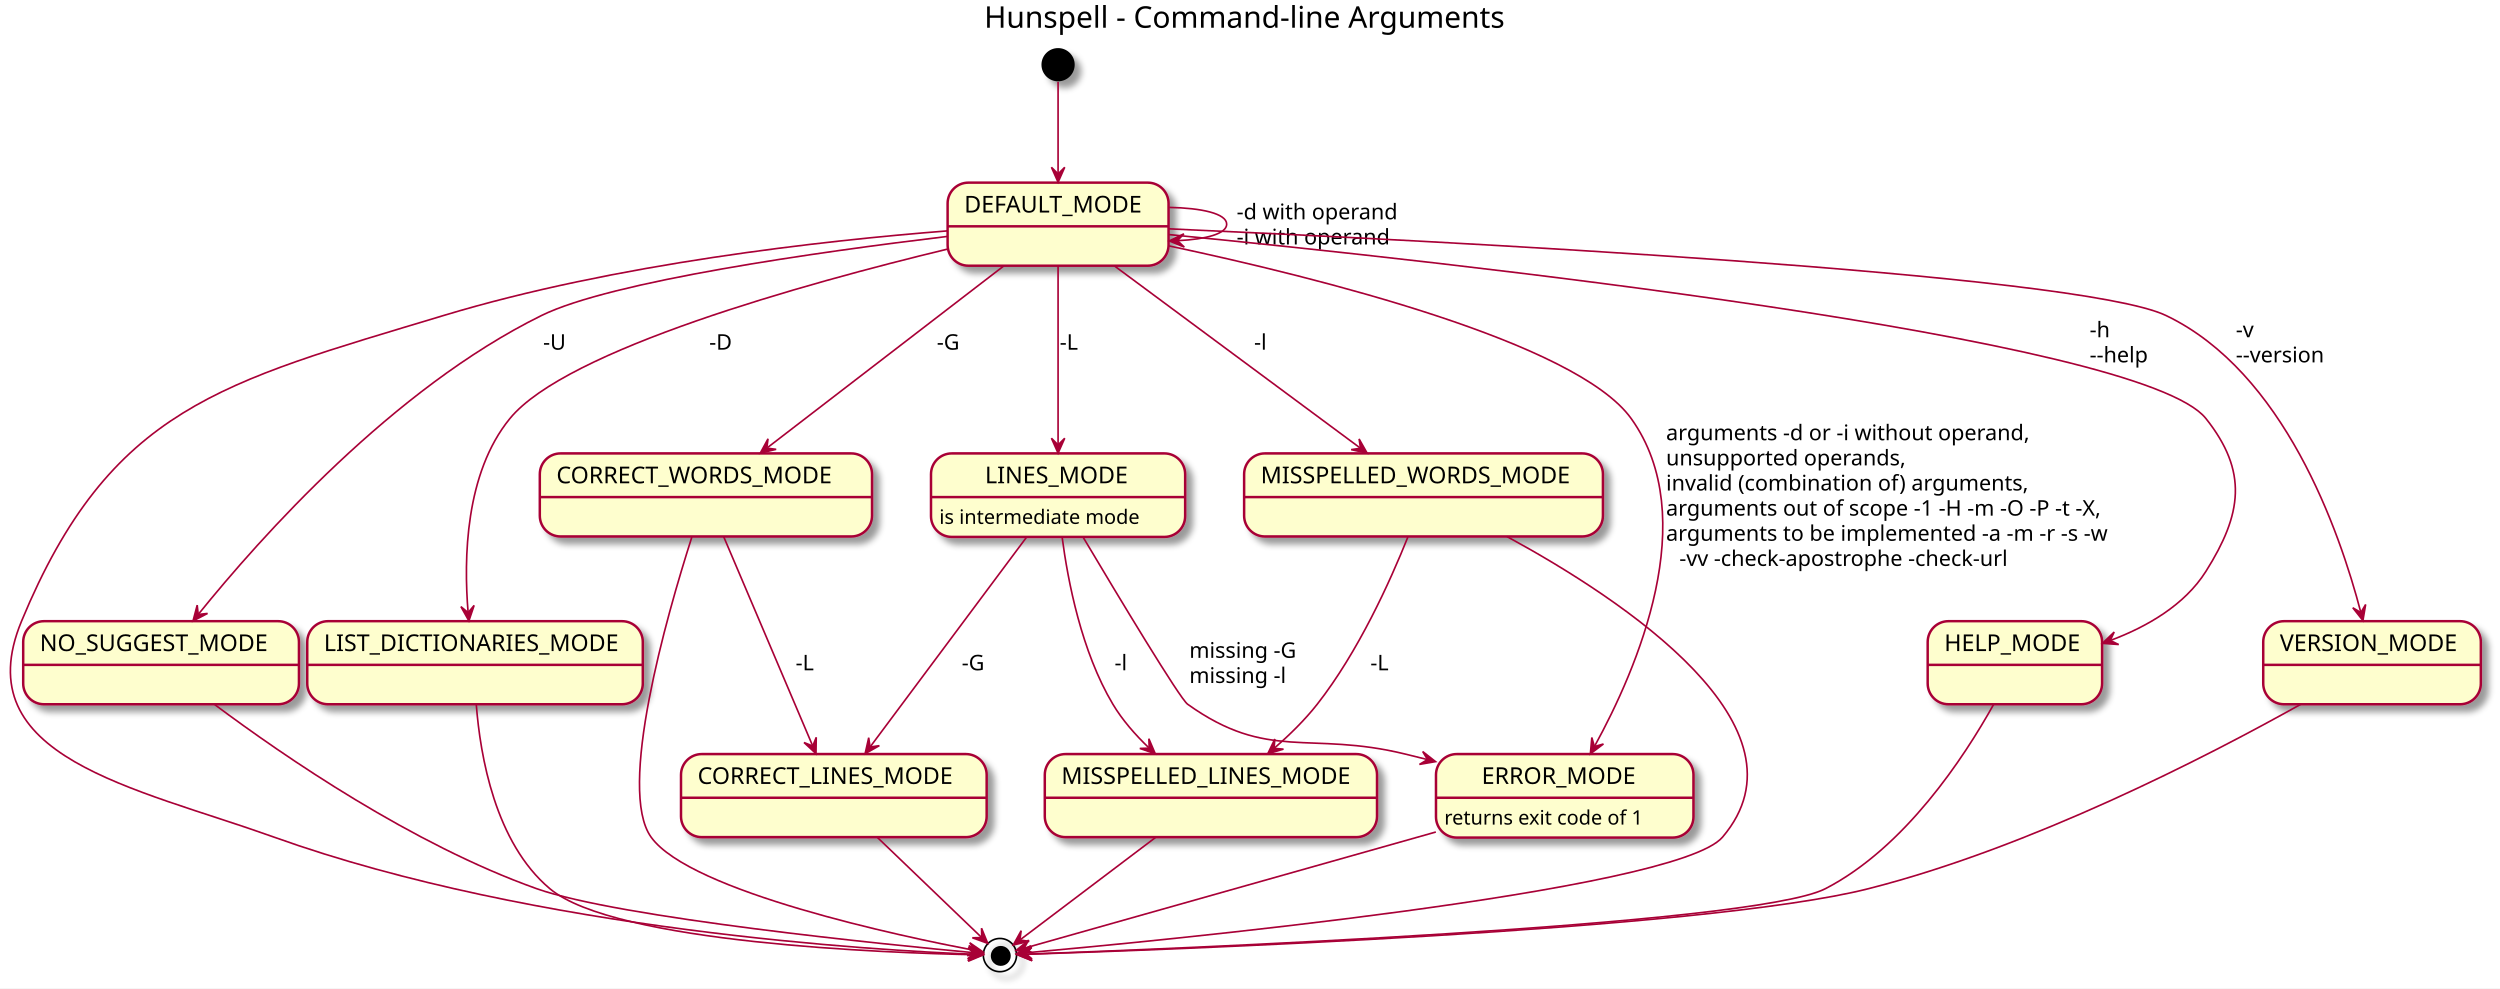
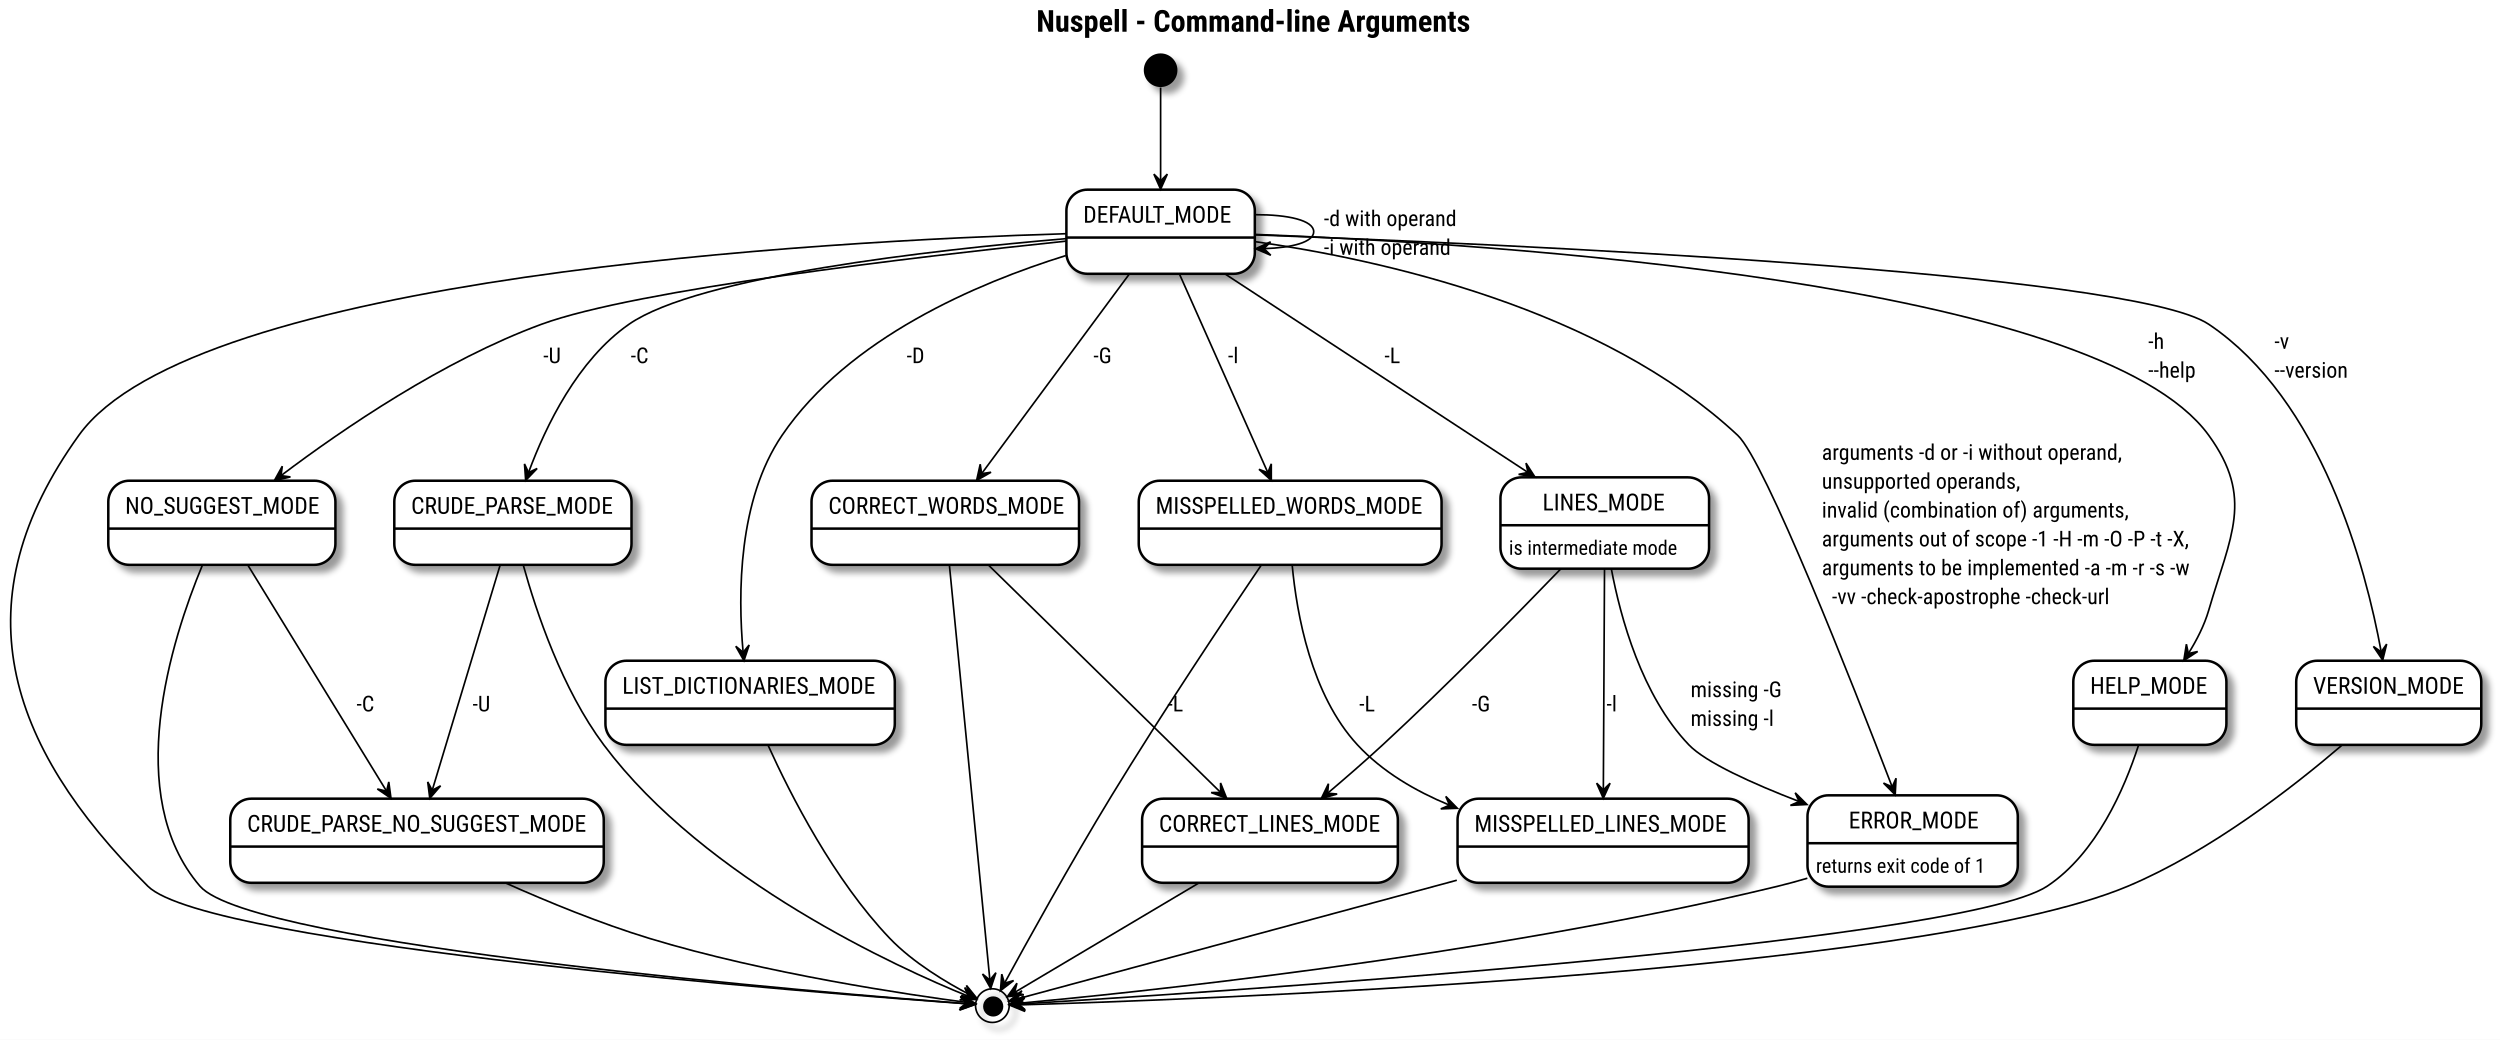
- <svg xmlns="http://www.w3.org/2000/svg" contentScriptType="application/ecmascript" contentStyleType="text/css" height="595px" preserveAspectRatio="none" style="width:1505px;height:595px;" version="1.1" viewBox="0 0 1505 595" width="1505px" zoomAndPan="magnify">
+ <svg xmlns="http://www.w3.org/2000/svg" contentScriptType="application/ecmascript" contentStyleType="text/css" height="618px" preserveAspectRatio="none" style="width:1486px;height:618px;" version="1.1" viewBox="0 0 1486 618" width="1486px" zoomAndPan="magnify">
  <defs>
-     <linearGradient id="g1nj291c959rt0" x1="0%" x2="100%" y1="50%" y2="50%">
+     <linearGradient id="gm2gjgjhcvi3l0" x1="0%" x2="100%" y1="50%" y2="50%">
      <stop offset="0%" stop-color="#FFFFFF" />
      <stop offset="100%" stop-color="#FFFFFF" />
    </linearGradient>
-     <filter height="300%" id="f1nj291c959rt" width="300%" x="-1" y="-1">
+     <filter height="300%" id="fm2gjgjhcvi3l" width="300%" x="-1" y="-1">
      <feGaussianBlur result="blurOut" stdDeviation="2.0" />
      <feColorMatrix in="blurOut" result="blurOut2" type="matrix" values="0 0 0 0 0 0 0 0 0 0 0 0 0 0 0 0 0 0 .4 0" />
      <feOffset dx="4.0" dy="4.0" in="blurOut2" result="blurOut3" />
      <feBlend in="SourceGraphic" in2="blurOut3" mode="normal" />
    </filter>
  </defs>
  <g>
-     <rect fill="url(#g1nj291c959rt0)" height="595" style="stroke: none; stroke-width: 1.0;" width="1505" x="0" y="0" />
-     <text fill="#000000" font-family="sans-serif" font-size="18" lengthAdjust="spacingAndGlyphs" textLength="326" x="592.5" y="16.708">Hunspell - Command-line Arguments</text>
-     <ellipse cx="636.962" cy="38.953" fill="#000000" filter="url(#f1nj291c959rt)" rx="10" ry="10" style="stroke: none; stroke-width: 1.0;" />
-     <rect fill="#FEFECE" filter="url(#f1nj291c959rt)" height="50" rx="12.5" ry="12.5" style="stroke: #A80036; stroke-width: 1.5;" width="133" x="570.462" y="109.953" />
-     <line style="stroke: #A80036; stroke-width: 1.5;" x1="570.462" x2="703.462" y1="136.25" y2="136.25" />
-     <text fill="#000000" font-family="sans-serif" font-size="14" lengthAdjust="spacingAndGlyphs" textLength="113" x="580.462" y="127.948">DEFAULT_MODE</text>
-     <ellipse cx="601.962" cy="574.953" fill="none" filter="url(#f1nj291c959rt)" rx="10" ry="10" style="stroke: #000000; stroke-width: 1.0;" />
-     <ellipse cx="602.462" cy="575.453" fill="#000000" rx="6" ry="6" style="stroke: none; stroke-width: 1.0;" />
-     <rect fill="#FEFECE" filter="url(#f1nj291c959rt)" height="50" rx="12.5" ry="12.5" style="stroke: #A80036; stroke-width: 1.5;" width="166" x="13.962" y="373.953" />
-     <line style="stroke: #A80036; stroke-width: 1.5;" x1="13.962" x2="179.962" y1="400.25" y2="400.25" />
-     <text fill="#000000" font-family="sans-serif" font-size="14" lengthAdjust="spacingAndGlyphs" textLength="146" x="23.962" y="391.948">NO_SUGGEST_MODE</text>
-     <rect fill="#FEFECE" filter="url(#f1nj291c959rt)" height="50" rx="12.5" ry="12.5" style="stroke: #A80036; stroke-width: 1.5;" width="202" x="184.962" y="373.953" />
-     <line style="stroke: #A80036; stroke-width: 1.5;" x1="184.962" x2="386.962" y1="400.25" y2="400.25" />
-     <text fill="#000000" font-family="sans-serif" font-size="14" lengthAdjust="spacingAndGlyphs" textLength="182" x="194.962" y="391.948">LIST_DICTIONARIES_MODE</text>
-     <rect fill="#FEFECE" filter="url(#f1nj291c959rt)" height="50" rx="12.5" ry="12.5" style="stroke: #A80036; stroke-width: 1.5;" width="200" x="324.962" y="272.953" />
-     <line style="stroke: #A80036; stroke-width: 1.5;" x1="324.962" x2="524.962" y1="299.25" y2="299.25" />
-     <text fill="#000000" font-family="sans-serif" font-size="14" lengthAdjust="spacingAndGlyphs" textLength="180" x="334.962" y="290.948">CORRECT_WORDS_MODE</text>
-     <rect fill="#FEFECE" filter="url(#f1nj291c959rt)" height="50" rx="12.5" ry="12.5" style="stroke: #A80036; stroke-width: 1.5;" width="184" x="409.962" y="453.953" />
-     <line style="stroke: #A80036; stroke-width: 1.5;" x1="409.962" x2="593.962" y1="480.25" y2="480.25" />
-     <text fill="#000000" font-family="sans-serif" font-size="14" lengthAdjust="spacingAndGlyphs" textLength="164" x="419.962" y="471.948">CORRECT_LINES_MODE</text>
-     <rect fill="#FEFECE" filter="url(#f1nj291c959rt)" height="50" rx="12.5" ry="12.5" style="stroke: #A80036; stroke-width: 1.5;" width="216" x="748.962" y="272.953" />
-     <line style="stroke: #A80036; stroke-width: 1.5;" x1="748.962" x2="964.962" y1="299.25" y2="299.25" />
-     <text fill="#000000" font-family="sans-serif" font-size="14" lengthAdjust="spacingAndGlyphs" textLength="196" x="758.962" y="290.948">MISSPELLED_WORDS_MODE</text>
-     <rect fill="#FEFECE" filter="url(#f1nj291c959rt)" height="50" rx="12.5" ry="12.5" style="stroke: #A80036; stroke-width: 1.5;" width="200" x="628.962" y="453.953" />
-     <line style="stroke: #A80036; stroke-width: 1.5;" x1="628.962" x2="828.962" y1="480.25" y2="480.25" />
-     <text fill="#000000" font-family="sans-serif" font-size="14" lengthAdjust="spacingAndGlyphs" textLength="180" x="638.962" y="471.948">MISSPELLED_LINES_MODE</text>
-     <rect fill="#FEFECE" filter="url(#f1nj291c959rt)" height="50.266" rx="12.5" ry="12.5" style="stroke: #A80036; stroke-width: 1.5;" width="153" x="560.462" y="272.953" />
-     <line style="stroke: #A80036; stroke-width: 1.5;" x1="560.462" x2="713.462" y1="299.25" y2="299.25" />
-     <text fill="#000000" font-family="sans-serif" font-size="14" lengthAdjust="spacingAndGlyphs" textLength="88" x="592.962" y="290.948">LINES_MODE</text>
-     <text fill="#000000" font-family="sans-serif" font-size="12" lengthAdjust="spacingAndGlyphs" textLength="133" x="565.462" y="315.389">is intermediate mode</text>
-     <rect fill="#FEFECE" filter="url(#f1nj291c959rt)" height="50.266" rx="12.5" ry="12.5" style="stroke: #A80036; stroke-width: 1.5;" width="155" x="864.462" y="453.953" />
-     <line style="stroke: #A80036; stroke-width: 1.5;" x1="864.462" x2="1019.462" y1="480.25" y2="480.25" />
-     <text fill="#000000" font-family="sans-serif" font-size="14" lengthAdjust="spacingAndGlyphs" textLength="100" x="891.962" y="471.948">ERROR_MODE</text>
-     <text fill="#000000" font-family="sans-serif" font-size="12" lengthAdjust="spacingAndGlyphs" textLength="135" x="869.462" y="496.389">returns exit code of 1</text>
-     <rect fill="#FEFECE" filter="url(#f1nj291c959rt)" height="50" rx="12.5" ry="12.5" style="stroke: #A80036; stroke-width: 1.5;" width="105" x="1160.462" y="373.953" />
-     <line style="stroke: #A80036; stroke-width: 1.5;" x1="1160.462" x2="1265.462" y1="400.25" y2="400.25" />
-     <text fill="#000000" font-family="sans-serif" font-size="14" lengthAdjust="spacingAndGlyphs" textLength="85" x="1170.462" y="391.948">HELP_MODE</text>
-     <rect fill="#FEFECE" filter="url(#f1nj291c959rt)" height="50" rx="12.5" ry="12.5" style="stroke: #A80036; stroke-width: 1.5;" width="131" x="1362.462" y="373.953" />
-     <line style="stroke: #A80036; stroke-width: 1.5;" x1="1362.462" x2="1493.462" y1="400.25" y2="400.25" />
-     <text fill="#000000" font-family="sans-serif" font-size="14" lengthAdjust="spacingAndGlyphs" textLength="111" x="1372.462" y="391.948">VERSION_MODE</text>
-     <path d="M636.962,49.227 C636.962,62.314 636.962,85.509 636.962,104.474 " fill="none" id="*start-DEFAULT_MODE" style="stroke: #A80036; stroke-width: 1.0;" />
-     <polygon fill="#A80036" points="636.962,109.699,640.962,100.699,636.962,104.699,632.962,100.699,636.962,109.699" style="stroke: #A80036; stroke-width: 1.0;" />
-     <path d="M703.828,124.858 C723.345,125.207 738.462,128.572 738.462,134.953 C738.462,140.736 726.046,144.041 709.193,144.87 " fill="none" id="DEFAULT_MODE-DEFAULT_MODE" style="stroke: #A80036; stroke-width: 1.0;" />
-     <polygon fill="#A80036" points="703.828,145.048,712.956,148.748,708.826,144.882,712.691,140.752,703.828,145.048" style="stroke: #A80036; stroke-width: 1.0;" />
-     <text fill="#000000" font-family="sans-serif" font-size="13" lengthAdjust="spacingAndGlyphs" textLength="99" x="744.462" y="132.02">-d with operand</text>
-     <text fill="#000000" font-family="sans-serif" font-size="13" lengthAdjust="spacingAndGlyphs" textLength="94" x="744.462" y="147.153">-i with operand</text>
-     <path d="M570.189,139.009 C495.098,144.91 370.16,158.781 266.962,189.953 C133.519,230.26 66.307,245.167 12.962,373.953 C-21.056,456.08 81.281,473.962 164.962,503.953 C323.026,560.603 529.541,572.271 586.718,574.475 " fill="none" id="DEFAULT_MODE-*end" style="stroke: #A80036; stroke-width: 1.0;" />
-     <polygon fill="#A80036" points="591.779,574.66,582.931,570.334,586.782,574.477,582.639,578.328,591.779,574.66" style="stroke: #A80036; stroke-width: 1.0;" />
-     <path d="M570.44,142.311 C492.291,151.716 367.962,169.28 325.962,189.953 C236.66,233.909 156.884,323.414 119.468,369.729 " fill="none" id="DEFAULT_MODE-NO_SUGGEST_MODE" style="stroke: #A80036; stroke-width: 1.0;" />
-     <polygon fill="#A80036" points="116.197,373.802,124.951,369.289,119.328,369.903,118.714,364.28,116.197,373.802" style="stroke: #A80036; stroke-width: 1.0;" />
-     <text fill="#000000" font-family="sans-serif" font-size="13" lengthAdjust="spacingAndGlyphs" textLength="15" x="326.962" y="210.52">-U</text>
-     <path d="M129.292,424.191 C171.358,455.614 248.33,508.38 322.962,534.953 C372.554,552.611 535.867,568.842 586.712,573.572 " fill="none" id="NO_SUGGEST_MODE-*end" style="stroke: #A80036; stroke-width: 1.0;" />
-     <polygon fill="#A80036" points="591.811,574.043,583.217,569.232,586.832,573.583,582.481,577.198,591.811,574.043" style="stroke: #A80036; stroke-width: 1.0;" />
-     <path d="M570.351,149.963 C484.116,170.783 340.845,210.562 306.962,251.953 C280.068,284.806 279.086,336.226 281.807,368.728 " fill="none" id="DEFAULT_MODE-LIST_DICTIONARIES_MODE" style="stroke: #A80036; stroke-width: 1.0;" />
-     <polygon fill="#A80036" points="282.272,373.776,285.429,364.447,281.813,368.797,277.463,365.181,282.272,373.776" style="stroke: #A80036; stroke-width: 1.0;" />
-     <text fill="#000000" font-family="sans-serif" font-size="13" lengthAdjust="spacingAndGlyphs" textLength="15" x="426.962" y="210.52">-D</text>
-     <path d="M286.719,424.111 C289.105,455.197 298.119,507.352 330.962,534.953 C370.218,567.944 535.63,573.737 586.807,574.744 " fill="none" id="LIST_DICTIONARIES_MODE-*end" style="stroke: #A80036; stroke-width: 1.0;" />
-     <polygon fill="#A80036" points="591.935,574.836,583.008,570.675,586.936,574.746,582.864,578.674,591.935,574.836" style="stroke: #A80036; stroke-width: 1.0;" />
-     <path d="M604.301,160.065 C565.863,189.619 502.189,238.576 461.961,269.506 " fill="none" id="DEFAULT_MODE-CORRECT_WORDS_MODE" style="stroke: #A80036; stroke-width: 1.0;" />
-     <polygon fill="#A80036" points="457.659,272.813,467.232,270.498,461.623,269.765,462.356,264.156,457.659,272.813" style="stroke: #A80036; stroke-width: 1.0;" />
-     <text fill="#000000" font-family="sans-serif" font-size="13" lengthAdjust="spacingAndGlyphs" textLength="15" x="563.962" y="210.52">-G</text>
-     <path d="M435.668,323.12 C449.65,355.987 474.105,413.471 489.084,448.681 " fill="none" id="CORRECT_WORDS_MODE-CORRECT_LINES_MODE" style="stroke: #A80036; stroke-width: 1.0;" />
-     <polygon fill="#A80036" points="491.222,453.709,491.38,443.861,489.265,449.108,484.018,446.993,491.222,453.709" style="stroke: #A80036; stroke-width: 1.0;" />
-     <text fill="#000000" font-family="sans-serif" font-size="13" lengthAdjust="spacingAndGlyphs" textLength="12" x="478.962" y="403.52">-L</text>
-     <path d="M416.488,323.326 C400.992,371.825 371.48,475.408 391.962,503.953 C415.624,536.931 542.854,563.765 586.924,572.192 " fill="none" id="CORRECT_WORDS_MODE-*end" style="stroke: #A80036; stroke-width: 1.0;" />
-     <polygon fill="#A80036" points="591.874,573.128,583.773,567.525,586.961,572.199,582.287,575.386,591.874,573.128" style="stroke: #A80036; stroke-width: 1.0;" />
-     <path d="M528.236,504.176 C548.547,523.675 575.659,549.702 590.702,564.143 " fill="none" id="CORRECT_LINES_MODE-*end" style="stroke: #A80036; stroke-width: 1.0;" />
-     <polygon fill="#A80036" points="594.609,567.894,590.886,558.776,591.002,564.431,585.346,564.547,594.609,567.894" style="stroke: #A80036; stroke-width: 1.0;" />
-     <path d="M670.855,160.065 C710.824,189.678 777.088,238.774 818.82,269.693 " fill="none" id="DEFAULT_MODE-MISSPELLED_WORDS_MODE" style="stroke: #A80036; stroke-width: 1.0;" />
-     <polygon fill="#A80036" points="823.03,272.813,818.18,264.241,819.013,269.836,813.418,270.669,823.03,272.813" style="stroke: #A80036; stroke-width: 1.0;" />
-     <text fill="#000000" font-family="sans-serif" font-size="13" lengthAdjust="spacingAndGlyphs" textLength="8" x="754.962" y="210.52">-l</text>
-     <path d="M847.535,323.302 C836.848,350.014 817.653,392.493 792.962,423.953 C785.522,433.432 776.257,442.498 767.106,450.437 " fill="none" id="MISSPELLED_WORDS_MODE-MISSPELLED_LINES_MODE" style="stroke: #A80036; stroke-width: 1.0;" />
-     <polygon fill="#A80036" points="763.197,453.768,772.642,450.975,767.003,450.525,767.453,444.886,763.197,453.768" style="stroke: #A80036; stroke-width: 1.0;" />
-     <text fill="#000000" font-family="sans-serif" font-size="13" lengthAdjust="spacingAndGlyphs" textLength="12" x="824.962" y="403.52">-L</text>
-     <path d="M695.594,504.176 C668.9,524.354 632.958,551.523 614.324,565.609 " fill="none" id="MISSPELLED_LINES_MODE-*end" style="stroke: #A80036; stroke-width: 1.0;" />
-     <polygon fill="#A80036" points="609.975,568.896,619.567,566.659,613.964,565.88,614.743,560.278,609.975,568.896" style="stroke: #A80036; stroke-width: 1.0;" />
-     <path d="M907.129,322.972 C978.033,361.549 1093.021,438.003 1036.962,503.953 C1008.948,536.91 691.071,567.037 617.222,573.623 " fill="none" id="MISSPELLED_WORDS_MODE-*end" style="stroke: #A80036; stroke-width: 1.0;" />
-     <polygon fill="#A80036" points="611.957,574.09,621.275,577.28,616.937,573.648,620.569,569.311,611.957,574.09" style="stroke: #A80036; stroke-width: 1.0;" />
-     <path d="M636.962,160.065 C636.962,189.02 636.962,236.602 636.962,267.606 " fill="none" id="DEFAULT_MODE-LINES_MODE" style="stroke: #A80036; stroke-width: 1.0;" />
-     <polygon fill="#A80036" points="636.962,272.813,640.962,263.813,636.962,267.813,632.962,263.813,636.962,272.813" style="stroke: #A80036; stroke-width: 1.0;" />
-     <text fill="#000000" font-family="sans-serif" font-size="13" lengthAdjust="spacingAndGlyphs" textLength="12" x="637.962" y="210.52">-L</text>
-     <path d="M618.191,323.12 C593.476,356.257 550.098,414.415 523.898,449.542 " fill="none" id="LINES_MODE-CORRECT_LINES_MODE" style="stroke: #A80036; stroke-width: 1.0;" />
-     <polygon fill="#A80036" points="520.791,453.709,529.378,448.886,523.78,449.701,522.965,444.103,520.791,453.709" style="stroke: #A80036; stroke-width: 1.0;" />
-     <text fill="#000000" font-family="sans-serif" font-size="13" lengthAdjust="spacingAndGlyphs" textLength="15" x="578.962" y="403.52">-G</text>
-     <path d="M639.381,323.228 C642.853,349.878 651.065,392.307 669.962,423.953 C675.638,433.459 683.436,442.339 691.503,450.073 " fill="none" id="LINES_MODE-MISSPELLED_LINES_MODE" style="stroke: #A80036; stroke-width: 1.0;" />
-     <polygon fill="#A80036" points="695.477,453.776,691.619,444.714,691.818,450.368,686.165,450.567,695.477,453.776" style="stroke: #A80036; stroke-width: 1.0;" />
-     <text fill="#000000" font-family="sans-serif" font-size="13" lengthAdjust="spacingAndGlyphs" textLength="8" x="670.962" y="403.52">-l</text>
-     <path d="M651.904,323.188 C673.196,358.983 710.227,420.567 714.962,423.953 C763.546,458.697 787.943,439.759 845.962,453.953 C850.323,455.02 854.792,456.129 859.301,457.26 " fill="none" id="LINES_MODE-ERROR_MODE" style="stroke: #A80036; stroke-width: 1.0;" />
-     <polygon fill="#A80036" points="864.206,458.496,856.455,452.419,859.357,457.274,854.501,460.176,864.206,458.496" style="stroke: #A80036; stroke-width: 1.0;" />
-     <text fill="#000000" font-family="sans-serif" font-size="13" lengthAdjust="spacingAndGlyphs" textLength="68" x="715.962" y="396.02">missing -G</text>
-     <text fill="#000000" font-family="sans-serif" font-size="13" lengthAdjust="spacingAndGlyphs" textLength="61" x="715.962" y="411.153">missing -l</text>
-     <path d="M703.69,141.22 C869.403,157.473 1289.175,203.127 1327.962,251.953 C1353.395,283.969 1349.763,309.361 1327.962,343.953 C1315.127,364.319 1292.437,377.308 1270.584,385.511 " fill="none" id="DEFAULT_MODE-HELP_MODE" style="stroke: #A80036; stroke-width: 1.0;" />
-     <polygon fill="#A80036" points="1265.645,387.292,1275.468,388.003,1270.349,385.596,1272.756,380.477,1265.645,387.292" style="stroke: #A80036; stroke-width: 1.0;" />
-     <text fill="#000000" font-family="sans-serif" font-size="13" lengthAdjust="spacingAndGlyphs" textLength="13" x="1257.962" y="203.02">-h</text>
-     <text fill="#000000" font-family="sans-serif" font-size="13" lengthAdjust="spacingAndGlyphs" textLength="37" x="1257.962" y="218.153">--help</text>
-     <path d="M1200.18,424.027 C1182.344,456.055 1146.729,510.283 1098.962,534.953 C1055.211,557.549 696.599,571.578 617.402,574.418 " fill="none" id="HELP_MODE-*end" style="stroke: #A80036; stroke-width: 1.0;" />
-     <polygon fill="#A80036" points="612.191,574.603,621.328,578.28,617.188,574.425,621.043,570.285,612.191,574.603" style="stroke: #A80036; stroke-width: 1.0;" />
-     <path d="M703.467,137.751 C861.571,144.784 1250.703,164.473 1303.962,189.953 C1374.977,223.928 1408.346,319.409 1421.22,368.686 " fill="none" id="DEFAULT_MODE-VERSION_MODE" style="stroke: #A80036; stroke-width: 1.0;" />
-     <polygon fill="#A80036" points="1422.475,373.595,1424.121,363.885,1421.236,368.751,1416.371,365.866,1422.475,373.595" style="stroke: #A80036; stroke-width: 1.0;" />
-     <text fill="#000000" font-family="sans-serif" font-size="13" lengthAdjust="spacingAndGlyphs" textLength="12" x="1345.962" y="203.02">-v</text>
-     <text fill="#000000" font-family="sans-serif" font-size="13" lengthAdjust="spacingAndGlyphs" textLength="56" x="1345.962" y="218.153">--version</text>
-     <path d="M1385.035,423.986 C1327.833,455.968 1222.473,510.147 1124.962,534.953 C1025.188,560.335 693.664,572.085 617.606,574.483 " fill="none" id="VERSION_MODE-*end" style="stroke: #A80036; stroke-width: 1.0;" />
-     <polygon fill="#A80036" points="612.191,574.651,621.311,578.369,617.188,574.495,621.062,570.373,612.191,574.651" style="stroke: #A80036; stroke-width: 1.0;" />
-     <path d="M703.632,148.015 C794.318,167.292 949.076,206.075 981.962,251.953 C1024.787,311.697 985.559,402.579 959.983,449.152 " fill="none" id="DEFAULT_MODE-ERROR_MODE" style="stroke: #A80036; stroke-width: 1.0;" />
-     <polygon fill="#A80036" points="957.4,453.791,965.273,447.874,959.832,449.423,958.284,443.982,957.4,453.791" style="stroke: #A80036; stroke-width: 1.0;" />
-     <text fill="#000000" font-family="sans-serif" font-size="13" lengthAdjust="spacingAndGlyphs" textLength="227" x="1002.962" y="265.02">arguments -d or -i without operand,</text>
-     <text fill="#000000" font-family="sans-serif" font-size="13" lengthAdjust="spacingAndGlyphs" textLength="149" x="1002.962" y="280.153">unsupported operands,</text>
-     <text fill="#000000" font-family="sans-serif" font-size="13" lengthAdjust="spacingAndGlyphs" textLength="227" x="1002.962" y="295.286">invalid (combination of) arguments,</text>
-     <text fill="#000000" font-family="sans-serif" font-size="13" lengthAdjust="spacingAndGlyphs" textLength="282" x="1002.962" y="310.418">arguments out of scope -1 -H -m -O -P -t -X,</text>
-     <text fill="#000000" font-family="sans-serif" font-size="13" lengthAdjust="spacingAndGlyphs" textLength="283" x="1002.962" y="325.551">arguments to be implemented -a -m -r -s -w</text>
-     <text fill="#000000" font-family="sans-serif" font-size="13" lengthAdjust="spacingAndGlyphs" textLength="210" x="1010.962" y="340.684">-vv -check-apostrophe -check-url</text>
-     <path d="M864.385,500.857 C782.25,524.048 658.759,558.916 616.64,570.809 " fill="none" id="ERROR_MODE-*end" style="stroke: #A80036; stroke-width: 1.0;" />
-     <polygon fill="#A80036" points="611.692,572.206,621.44,573.61,616.504,570.847,619.266,565.911,611.692,572.206" style="stroke: #A80036; stroke-width: 1.0;" />
+     <rect fill="url(#gm2gjgjhcvi3l0)" height="618" style="stroke: none; stroke-width: 1.0;" width="1486" x="0" y="0" />
+     <text fill="#000000" font-family="Roboto Condensed" font-size="18" font-weight="bold" lengthAdjust="spacingAndGlyphs" textLength="261" x="616" y="18.861">Nuspell - Command-line Arguments</text>
+     <ellipse cx="689.867" cy="41.739" fill="#000000" filter="url(#fm2gjgjhcvi3l)" rx="10" ry="10" style="stroke: none; stroke-width: 1.0;" />
+     <rect fill="#FFFFFF" filter="url(#fm2gjgjhcvi3l)" height="50" rx="12.5" ry="12.5" style="stroke: #000000; stroke-width: 1.5;" width="112" x="633.867" y="112.739" />
+     <line style="stroke: #000000; stroke-width: 1.5;" x1="633.867" x2="745.867" y1="141.203" y2="141.203" />
+     <text fill="#000000" font-family="Roboto Condensed" font-size="14" lengthAdjust="spacingAndGlyphs" textLength="92" x="643.867" y="132.409">DEFAULT_MODE</text>
+     <ellipse cx="589.867" cy="597.739" fill="none" filter="url(#fm2gjgjhcvi3l)" rx="10" ry="10" style="stroke: #000000; stroke-width: 1.0;" />
+     <ellipse cx="590.367" cy="598.239" fill="#000000" rx="6" ry="6" style="stroke: none; stroke-width: 1.0;" />
+     <rect fill="#FFFFFF" filter="url(#fm2gjgjhcvi3l)" height="50" rx="12.5" ry="12.5" style="stroke: #000000; stroke-width: 1.5;" width="135" x="64.368" y="285.739" />
+     <line style="stroke: #000000; stroke-width: 1.5;" x1="64.368" x2="199.368" y1="314.203" y2="314.203" />
+     <text fill="#000000" font-family="Roboto Condensed" font-size="14" lengthAdjust="spacingAndGlyphs" textLength="115" x="74.368" y="305.409">NO_SUGGEST_MODE</text>
+     <rect fill="#FFFFFF" filter="url(#fm2gjgjhcvi3l)" height="50" rx="12.5" ry="12.5" style="stroke: #000000; stroke-width: 1.5;" width="222" x="136.868" y="474.739" />
+     <line style="stroke: #000000; stroke-width: 1.5;" x1="136.868" x2="358.868" y1="503.203" y2="503.203" />
+     <text fill="#000000" font-family="Roboto Condensed" font-size="14" lengthAdjust="spacingAndGlyphs" textLength="202" x="146.868" y="494.409">CRUDE_PARSE_NO_SUGGEST_MODE</text>
+     <rect fill="#FFFFFF" filter="url(#fm2gjgjhcvi3l)" height="50" rx="12.5" ry="12.5" style="stroke: #000000; stroke-width: 1.5;" width="141" x="234.368" y="285.739" />
+     <line style="stroke: #000000; stroke-width: 1.5;" x1="234.368" x2="375.368" y1="314.203" y2="314.203" />
+     <text fill="#000000" font-family="Roboto Condensed" font-size="14" lengthAdjust="spacingAndGlyphs" textLength="121" x="244.368" y="305.409">CRUDE_PARSE_MODE</text>
+     <rect fill="#FFFFFF" filter="url(#fm2gjgjhcvi3l)" height="50" rx="12.5" ry="12.5" style="stroke: #000000; stroke-width: 1.5;" width="172" x="359.868" y="392.739" />
+     <line style="stroke: #000000; stroke-width: 1.5;" x1="359.868" x2="531.867" y1="421.203" y2="421.203" />
+     <text fill="#000000" font-family="Roboto Condensed" font-size="14" lengthAdjust="spacingAndGlyphs" textLength="152" x="369.868" y="412.409">LIST_DICTIONARIES_MODE</text>
+     <rect fill="#FFFFFF" filter="url(#fm2gjgjhcvi3l)" height="50" rx="12.5" ry="12.5" style="stroke: #000000; stroke-width: 1.5;" width="159" x="482.368" y="285.739" />
+     <line style="stroke: #000000; stroke-width: 1.5;" x1="482.368" x2="641.367" y1="314.203" y2="314.203" />
+     <text fill="#000000" font-family="Roboto Condensed" font-size="14" lengthAdjust="spacingAndGlyphs" textLength="139" x="492.368" y="305.409">CORRECT_WORDS_MODE</text>
+     <rect fill="#FFFFFF" filter="url(#fm2gjgjhcvi3l)" height="50" rx="12.5" ry="12.5" style="stroke: #000000; stroke-width: 1.5;" width="152" x="678.867" y="474.739" />
+     <line style="stroke: #000000; stroke-width: 1.5;" x1="678.867" x2="830.867" y1="503.203" y2="503.203" />
+     <text fill="#000000" font-family="Roboto Condensed" font-size="14" lengthAdjust="spacingAndGlyphs" textLength="132" x="688.867" y="494.409">CORRECT_LINES_MODE</text>
+     <rect fill="#FFFFFF" filter="url(#fm2gjgjhcvi3l)" height="50" rx="12.5" ry="12.5" style="stroke: #000000; stroke-width: 1.5;" width="180" x="676.867" y="285.739" />
+     <line style="stroke: #000000; stroke-width: 1.5;" x1="676.867" x2="856.867" y1="314.203" y2="314.203" />
+     <text fill="#000000" font-family="Roboto Condensed" font-size="14" lengthAdjust="spacingAndGlyphs" textLength="160" x="686.867" y="305.409">MISSPELLED_WORDS_MODE</text>
+     <rect fill="#FFFFFF" filter="url(#fm2gjgjhcvi3l)" height="50" rx="12.5" ry="12.5" style="stroke: #000000; stroke-width: 1.5;" width="173" x="866.367" y="474.739" />
+     <line style="stroke: #000000; stroke-width: 1.5;" x1="866.367" x2="1039.368" y1="503.203" y2="503.203" />
+     <text fill="#000000" font-family="Roboto Condensed" font-size="14" lengthAdjust="spacingAndGlyphs" textLength="153" x="876.367" y="494.409">MISSPELLED_LINES_MODE</text>
+     <rect fill="#FFFFFF" filter="url(#fm2gjgjhcvi3l)" height="54.29" rx="12.5" ry="12.5" style="stroke: #000000; stroke-width: 1.5;" width="124" x="891.867" y="283.739" />
+     <line style="stroke: #000000; stroke-width: 1.5;" x1="891.867" x2="1015.867" y1="312.203" y2="312.203" />
+     <text fill="#000000" font-family="Roboto Condensed" font-size="14" lengthAdjust="spacingAndGlyphs" textLength="74" x="916.867" y="303.409">LINES_MODE</text>
+     <text fill="#000000" font-family="Roboto Condensed" font-size="12" lengthAdjust="spacingAndGlyphs" textLength="104" x="896.867" y="329.777">is intermediate mode</text>
+     <rect fill="#FFFFFF" filter="url(#fm2gjgjhcvi3l)" height="54.29" rx="12.5" ry="12.5" style="stroke: #000000; stroke-width: 1.5;" width="125" x="1074.368" y="472.739" />
+     <line style="stroke: #000000; stroke-width: 1.5;" x1="1074.368" x2="1199.368" y1="501.203" y2="501.203" />
+     <text fill="#000000" font-family="Roboto Condensed" font-size="14" lengthAdjust="spacingAndGlyphs" textLength="76" x="1098.868" y="492.409">ERROR_MODE</text>
+     <text fill="#000000" font-family="Roboto Condensed" font-size="12" lengthAdjust="spacingAndGlyphs" textLength="105" x="1079.368" y="518.777">returns exit code of 1</text>
+     <rect fill="#FFFFFF" filter="url(#fm2gjgjhcvi3l)" height="50" rx="12.5" ry="12.5" style="stroke: #000000; stroke-width: 1.5;" width="91" x="1232.368" y="392.739" />
+     <line style="stroke: #000000; stroke-width: 1.5;" x1="1232.368" x2="1323.368" y1="421.203" y2="421.203" />
+     <text fill="#000000" font-family="Roboto Condensed" font-size="14" lengthAdjust="spacingAndGlyphs" textLength="71" x="1242.368" y="412.409">HELP_MODE</text>
+     <rect fill="#FFFFFF" filter="url(#fm2gjgjhcvi3l)" height="50" rx="12.5" ry="12.5" style="stroke: #000000; stroke-width: 1.5;" width="110" x="1364.868" y="392.739" />
+     <line style="stroke: #000000; stroke-width: 1.5;" x1="1364.868" x2="1474.868" y1="421.203" y2="421.203" />
+     <text fill="#000000" font-family="Roboto Condensed" font-size="14" lengthAdjust="spacingAndGlyphs" textLength="90" x="1374.868" y="412.409">VERSION_MODE</text>
+     <path d="M689.867,52.013 C689.867,65.1 689.867,88.295 689.867,107.26 " fill="none" id="*start-DEFAULT_MODE" style="stroke: #000000; stroke-width: 1.0;" />
+     <polygon fill="#000000" points="689.867,112.485,693.867,103.485,689.867,107.485,685.867,103.485,689.867,112.485" style="stroke: #000000; stroke-width: 1.0;" />
+     <path d="M746.298,127.615 C765.463,127.562 780.867,130.937 780.867,137.739 C780.867,143.904 768.216,147.254 751.579,147.788 " fill="none" id="DEFAULT_MODE-DEFAULT_MODE" style="stroke: #000000; stroke-width: 1.0;" />
+     <polygon fill="#000000" points="746.298,147.864,755.354,151.734,751.297,147.792,755.239,143.735,746.298,147.864" style="stroke: #000000; stroke-width: 1.0;" />
+     <text fill="#000000" font-family="Roboto Condensed" font-size="13" lengthAdjust="spacingAndGlyphs" textLength="77" x="786.867" y="134.361">-d with operand</text>
+     <text fill="#000000" font-family="Roboto Condensed" font-size="13" lengthAdjust="spacingAndGlyphs" textLength="74" x="786.867" y="151.506">-i with operand</text>
+     <path d="M633.676,138.91 C489.89,143.272 115.133,163.72 46.867,258.739 C-23.439,356.599 2.426,441.773 87.868,526.739 C123.447,562.121 493.931,590.803 574.471,596.649 " fill="none" id="DEFAULT_MODE-*end" style="stroke: #000000; stroke-width: 1.0;" />
+     <polygon fill="#000000" points="579.76,597.03,571.071,592.393,574.773,596.67,570.496,600.373,579.76,597.03" style="stroke: #000000; stroke-width: 1.0;" />
+     <path d="M633.592,143.33 C545.161,152.587 377.956,172.135 321.868,192.739 C263.552,214.162 203.914,254.899 167.385,282.439 " fill="none" id="DEFAULT_MODE-NO_SUGGEST_MODE" style="stroke: #000000; stroke-width: 1.0;" />
+     <polygon fill="#000000" points="163.046,285.73,172.634,283.478,167.03,282.709,167.799,277.104,163.046,285.73" style="stroke: #000000; stroke-width: 1.0;" />
+     <text fill="#000000" font-family="Roboto Condensed" font-size="13" lengthAdjust="spacingAndGlyphs" textLength="10" x="322.868" y="215.861">-U</text>
+     <path d="M120.291,335.969 C101.866,380.348 72.431,472.778 118.868,526.739 C149.485,562.318 496.291,590.636 574.335,596.586 " fill="none" id="NO_SUGGEST_MODE-*end" style="stroke: #000000; stroke-width: 1.0;" />
+     <polygon fill="#000000" points="579.482,596.975,570.809,592.307,574.496,596.598,570.206,600.284,579.482,596.975" style="stroke: #000000; stroke-width: 1.0;" />
+     <path d="M147.271,335.837 C168.591,370.574 207.025,433.194 229.713,470.16 " fill="none" id="NO_SUGGEST_MODE-CRUDE_PARSE_NO_SUGGEST_MODE" style="stroke: #000000; stroke-width: 1.0;" />
+     <polygon fill="#000000" points="232.4,474.538,231.101,464.775,229.784,470.276,224.283,468.96,232.4,474.538" style="stroke: #000000; stroke-width: 1.0;" />
+     <text fill="#000000" font-family="Roboto Condensed" font-size="13" lengthAdjust="spacingAndGlyphs" textLength="10" x="211.868" y="422.861">-C</text>
+     <path d="M633.736,141.845 C554.535,148.575 415.032,164.152 373.868,192.739 C343.406,213.893 324.423,253.192 314.255,280.6 " fill="none" id="DEFAULT_MODE-CRUDE_PARSE_MODE" style="stroke: #000000; stroke-width: 1.0;" />
+     <polygon fill="#000000" points="312.458,285.573,319.279,278.468,314.157,280.87,311.755,275.749,312.458,285.573" style="stroke: #000000; stroke-width: 1.0;" />
+     <text fill="#000000" font-family="Roboto Condensed" font-size="13" lengthAdjust="spacingAndGlyphs" textLength="10" x="374.868" y="215.861">-C</text>
+     <path d="M310.999,335.755 C318.76,363.819 334.175,409.726 358.868,442.739 C419.218,523.427 534.626,575.546 575.267,592.071 " fill="none" id="CRUDE_PARSE_MODE-*end" style="stroke: #000000; stroke-width: 1.0;" />
+     <polygon fill="#000000" points="580.278,594.081,573.414,587.017,575.637,592.219,570.435,594.442,580.278,594.081" style="stroke: #000000; stroke-width: 1.0;" />
+     <path d="M297.298,335.837 C286.865,370.433 268.09,432.685 256.925,469.708 " fill="none" id="CRUDE_PARSE_MODE-CRUDE_PARSE_NO_SUGGEST_MODE" style="stroke: #000000; stroke-width: 1.0;" />
+     <polygon fill="#000000" points="255.468,474.538,261.896,467.076,256.912,469.751,254.237,464.766,255.468,474.538" style="stroke: #000000; stroke-width: 1.0;" />
+     <text fill="#000000" font-family="Roboto Condensed" font-size="13" lengthAdjust="spacingAndGlyphs" textLength="10" x="280.868" y="422.861">-U</text>
+     <path d="M300.341,524.776 C325.724,536.111 356.906,548.915 385.868,557.739 C455.014,578.807 540.832,591.393 574.911,595.874 " fill="none" id="CRUDE_PARSE_NO_SUGGEST_MODE-*end" style="stroke: #000000; stroke-width: 1.0;" />
+     <polygon fill="#000000" points="579.926,596.523,571.514,591.4,574.967,595.881,570.487,599.334,579.926,596.523" style="stroke: #000000; stroke-width: 1.0;" />
+     <path d="M633.543,151.9 C580.788,168.31 504.33,200.829 464.868,258.739 C438.714,297.12 438.604,353.12 441.684,387.399 " fill="none" id="DEFAULT_MODE-LIST_DICTIONARIES_MODE" style="stroke: #000000; stroke-width: 1.0;" />
+     <polygon fill="#000000" points="442.202,392.708,445.308,383.361,441.716,387.731,437.346,384.139,442.202,392.708" style="stroke: #000000; stroke-width: 1.0;" />
+     <text fill="#000000" font-family="Roboto Condensed" font-size="13" lengthAdjust="spacingAndGlyphs" textLength="10" x="538.867" y="215.861">-D</text>
+     <path d="M456.438,442.766 C469.967,472.671 495.679,523.014 528.867,557.739 C542.739,572.253 562.823,584.131 576.106,591.071 " fill="none" id="LIST_DICTIONARIES_MODE-*end" style="stroke: #000000; stroke-width: 1.0;" />
+     <polygon fill="#000000" points="580.667,593.4,574.471,585.745,576.214,591.126,570.833,592.87,580.667,593.4" style="stroke: #000000; stroke-width: 1.0;" />
+     <path d="M671.255,162.895 C648.03,194.285 608.375,247.881 583.728,281.193 " fill="none" id="DEFAULT_MODE-CORRECT_WORDS_MODE" style="stroke: #000000; stroke-width: 1.0;" />
+     <polygon fill="#000000" points="580.502,285.553,589.071,280.697,583.476,281.534,582.64,275.939,580.502,285.553" style="stroke: #000000; stroke-width: 1.0;" />
+     <text fill="#000000" font-family="Roboto Condensed" font-size="13" lengthAdjust="spacingAndGlyphs" textLength="11" x="649.867" y="215.861">-G</text>
+     <path d="M587.496,335.837 C623.113,370.715 687.434,433.704 725.122,470.61 " fill="none" id="CORRECT_WORDS_MODE-CORRECT_LINES_MODE" style="stroke: #000000; stroke-width: 1.0;" />
+     <polygon fill="#000000" points="729.133,474.538,725.501,465.383,725.56,471.039,719.904,471.099,729.133,474.538" style="stroke: #000000; stroke-width: 1.0;" />
+     <text fill="#000000" font-family="Roboto Condensed" font-size="13" lengthAdjust="spacingAndGlyphs" textLength="9" x="693.867" y="422.861">-L</text>
+     <path d="M564.328,335.957 C569.983,393.922 583.773,535.27 588.357,582.262 " fill="none" id="CORRECT_WORDS_MODE-*end" style="stroke: #000000; stroke-width: 1.0;" />
+     <polygon fill="#000000" points="588.87,587.513,591.977,578.167,588.384,582.537,584.015,578.944,588.87,587.513" style="stroke: #000000; stroke-width: 1.0;" />
+     <path d="M712.376,524.977 C676.211,546.457 626.512,575.975 603.093,589.884 " fill="none" id="CORRECT_LINES_MODE-*end" style="stroke: #000000; stroke-width: 1.0;" />
+     <polygon fill="#000000" points="598.771,592.451,608.552,591.294,603.07,589.898,604.467,584.416,598.771,592.451" style="stroke: #000000; stroke-width: 1.0;" />
+     <path d="M701.064,162.895 C714.978,194.157 738.696,247.444 753.535,280.784 " fill="none" id="DEFAULT_MODE-MISSPELLED_WORDS_MODE" style="stroke: #000000; stroke-width: 1.0;" />
+     <polygon fill="#000000" points="755.658,285.553,755.652,275.704,753.624,280.985,748.343,278.957,755.658,285.553" style="stroke: #000000; stroke-width: 1.0;" />
+     <text fill="#000000" font-family="Roboto Condensed" font-size="13" lengthAdjust="spacingAndGlyphs" textLength="6" x="729.867" y="215.861">-l</text>
+     <path d="M768.066,335.819 C770.759,365.02 779.389,413.03 806.867,442.739 C821.578,458.644 841.26,470.169 861.398,478.5 " fill="none" id="MISSPELLED_WORDS_MODE-MISSPELLED_LINES_MODE" style="stroke: #000000; stroke-width: 1.0;" />
+     <polygon fill="#000000" points="866.248,480.443,859.381,473.383,861.606,478.583,856.406,480.809,866.248,480.443" style="stroke: #000000; stroke-width: 1.0;" />
+     <text fill="#000000" font-family="Roboto Condensed" font-size="13" lengthAdjust="spacingAndGlyphs" textLength="9" x="807.867" y="422.861">-L</text>
+     <path d="M865.92,523.213 C777.639,547.046 647.953,582.058 604.594,593.764 " fill="none" id="MISSPELLED_LINES_MODE-*end" style="stroke: #000000; stroke-width: 1.0;" />
+     <polygon fill="#000000" points="599.743,595.073,609.475,596.589,604.57,593.77,607.389,588.865,599.743,595.073" style="stroke: #000000; stroke-width: 1.0;" />
+     <path d="M749.66,335.956 C728.264,367.553 690.897,423.537 660.867,472.739 C636.469,512.716 609.69,561.25 597.13,584.316 " fill="none" id="MISSPELLED_WORDS_MODE-*end" style="stroke: #000000; stroke-width: 1.0;" />
+     <polygon fill="#000000" points="594.672,588.839,602.484,582.841,597.06,584.446,595.455,579.021,594.672,588.839" style="stroke: #000000; stroke-width: 1.0;" />
+     <path d="M728.255,162.895 C775.966,194.16 857.292,247.453 908.168,280.792 " fill="none" id="DEFAULT_MODE-LINES_MODE" style="stroke: #000000; stroke-width: 1.0;" />
+     <polygon fill="#000000" points="912.385,283.556,907.05,275.277,908.203,280.815,902.665,281.968,912.385,283.556" style="stroke: #000000; stroke-width: 1.0;" />
+     <text fill="#000000" font-family="Roboto Condensed" font-size="13" lengthAdjust="spacingAndGlyphs" textLength="9" x="822.867" y="215.861">-L</text>
+     <path d="M927.935,337.926 C901.751,365.072 859.86,407.687 821.867,442.739 C811.471,452.331 799.827,462.444 789.198,471.445 " fill="none" id="LINES_MODE-CORRECT_LINES_MODE" style="stroke: #000000; stroke-width: 1.0;" />
+     <polygon fill="#000000" points="785.333,474.708,794.79,471.959,789.154,471.483,789.63,465.846,785.333,474.708" style="stroke: #000000; stroke-width: 1.0;" />
+     <text fill="#000000" font-family="Roboto Condensed" font-size="13" lengthAdjust="spacingAndGlyphs" textLength="11" x="874.867" y="422.861">-G</text>
+     <path d="M953.724,337.818 C953.54,372.647 953.221,432.969 953.028,469.337 " fill="none" id="LINES_MODE-MISSPELLED_LINES_MODE" style="stroke: #000000; stroke-width: 1.0;" />
+     <polygon fill="#000000" points="953.001,474.522,957.048,465.544,953.027,469.522,949.048,465.501,953.001,474.522" style="stroke: #000000; stroke-width: 1.0;" />
+     <text fill="#000000" font-family="Roboto Condensed" font-size="13" lengthAdjust="spacingAndGlyphs" textLength="6" x="954.867" y="422.861">-l</text>
+     <path d="M957.726,337.851 C963.21,367.147 975.895,413.543 1003.867,442.739 C1013.848,453.156 1041.645,465.7 1069.262,476.365 " fill="none" id="LINES_MODE-ERROR_MODE" style="stroke: #000000; stroke-width: 1.0;" />
+     <polygon fill="#000000" points="1074.05,478.196,1067.072,471.245,1069.38,476.41,1064.214,478.717,1074.05,478.196" style="stroke: #000000; stroke-width: 1.0;" />
+     <text fill="#000000" font-family="Roboto Condensed" font-size="13" lengthAdjust="spacingAndGlyphs" textLength="54" x="1004.867" y="414.361">missing -G</text>
+     <text fill="#000000" font-family="Roboto Condensed" font-size="13" lengthAdjust="spacingAndGlyphs" textLength="49" x="1004.867" y="431.506">missing -l</text>
+     <path d="M746.049,139.332 C886.537,144.675 1246.587,167.214 1312.868,258.739 C1339.978,296.176 1325.791,318.36 1312.868,362.739 C1310.278,371.633 1305.766,380.462 1300.827,388.358 " fill="none" id="DEFAULT_MODE-HELP_MODE" style="stroke: #000000; stroke-width: 1.0;" />
+     <polygon fill="#000000" points="1298.048,392.643,1306.301,387.267,1300.769,388.447,1299.589,382.915,1298.048,392.643" style="stroke: #000000; stroke-width: 1.0;" />
+     <text fill="#000000" font-family="Roboto Condensed" font-size="13" lengthAdjust="spacingAndGlyphs" textLength="9" x="1276.868" y="207.361">-h</text>
+     <text fill="#000000" font-family="Roboto Condensed" font-size="13" lengthAdjust="spacingAndGlyphs" textLength="27" x="1276.868" y="224.506">--help</text>
+     <path d="M1271.068,443.169 C1262.78,468.808 1246.124,507.291 1216.868,526.739 C1164.204,561.747 696.462,591.364 605.249,596.835 " fill="none" id="HELP_MODE-*end" style="stroke: #000000; stroke-width: 1.0;" />
+     <polygon fill="#000000" points="600.252,597.133,609.475,600.59,605.243,596.835,608.998,592.604,600.252,597.133" style="stroke: #000000; stroke-width: 1.0;" />
+     <path d="M746.043,139.626 C890.419,144.904 1266.395,161.517 1312.868,192.739 C1380.035,237.865 1406.175,337.192 1415.382,387.405 " fill="none" id="DEFAULT_MODE-VERSION_MODE" style="stroke: #000000; stroke-width: 1.0;" />
+     <polygon fill="#000000" points="1416.272,392.401,1418.631,382.839,1415.395,387.478,1410.755,384.242,1416.272,392.401" style="stroke: #000000; stroke-width: 1.0;" />
+     <text fill="#000000" font-family="Roboto Condensed" font-size="13" lengthAdjust="spacingAndGlyphs" textLength="9" x="1351.868" y="207.361">-v</text>
+     <text fill="#000000" font-family="Roboto Condensed" font-size="13" lengthAdjust="spacingAndGlyphs" textLength="44" x="1351.868" y="224.506">--version</text>
+     <path d="M1392.113,442.899 C1362.702,468.13 1313.829,506.111 1264.868,526.739 C1139.892,579.395 693.949,594.761 605.267,597.325 " fill="none" id="VERSION_MODE-*end" style="stroke: #000000; stroke-width: 1.0;" />
+     <polygon fill="#000000" points="600.173,597.47,609.283,601.213,605.171,597.328,609.056,593.216,600.173,597.47" style="stroke: #000000; stroke-width: 1.0;" />
+     <path d="M745.943,143.624 C820.358,154.219 951.763,182.989 1032.868,258.739 C1049.096,273.897 1100.906,405.692 1124.704,467.718 " fill="none" id="DEFAULT_MODE-ERROR_MODE" style="stroke: #000000; stroke-width: 1.0;" />
+     <polygon fill="#000000" points="1126.505,472.421,1127.02,462.585,1124.716,467.752,1119.55,465.448,1126.505,472.421" style="stroke: #000000; stroke-width: 1.0;" />
+     <text fill="#000000" font-family="Roboto Condensed" font-size="13" lengthAdjust="spacingAndGlyphs" textLength="177" x="1082.868" y="273.361">arguments -d or -i without operand,</text>
+     <text fill="#000000" font-family="Roboto Condensed" font-size="13" lengthAdjust="spacingAndGlyphs" textLength="116" x="1082.868" y="290.506">unsupported operands,</text>
+     <text fill="#000000" font-family="Roboto Condensed" font-size="13" lengthAdjust="spacingAndGlyphs" textLength="182" x="1082.868" y="307.651">invalid (combination of) arguments,</text>
+     <text fill="#000000" font-family="Roboto Condensed" font-size="13" lengthAdjust="spacingAndGlyphs" textLength="217" x="1082.868" y="324.796">arguments out of scope -1 -H -m -O -P -t -X,</text>
+     <text fill="#000000" font-family="Roboto Condensed" font-size="13" lengthAdjust="spacingAndGlyphs" textLength="216" x="1082.868" y="341.941">arguments to be implemented -a -m -r -s -w</text>
+     <text fill="#000000" font-family="Roboto Condensed" font-size="13" lengthAdjust="spacingAndGlyphs" textLength="164" x="1088.868" y="359.086">-vv -check-apostrophe -check-url</text>
+     <path d="M1074.286,522.013 C1068.436,523.746 1062.565,525.356 1056.868,526.739 C882.004,569.196 663.816,591.032 605.035,596.405 " fill="none" id="ERROR_MODE-*end" style="stroke: #000000; stroke-width: 1.0;" />
+     <polygon fill="#000000" points="599.851,596.874,609.175,600.047,604.831,596.424,608.455,592.08,599.851,596.874" style="stroke: #000000; stroke-width: 1.0;" />
  </g>
</svg>
